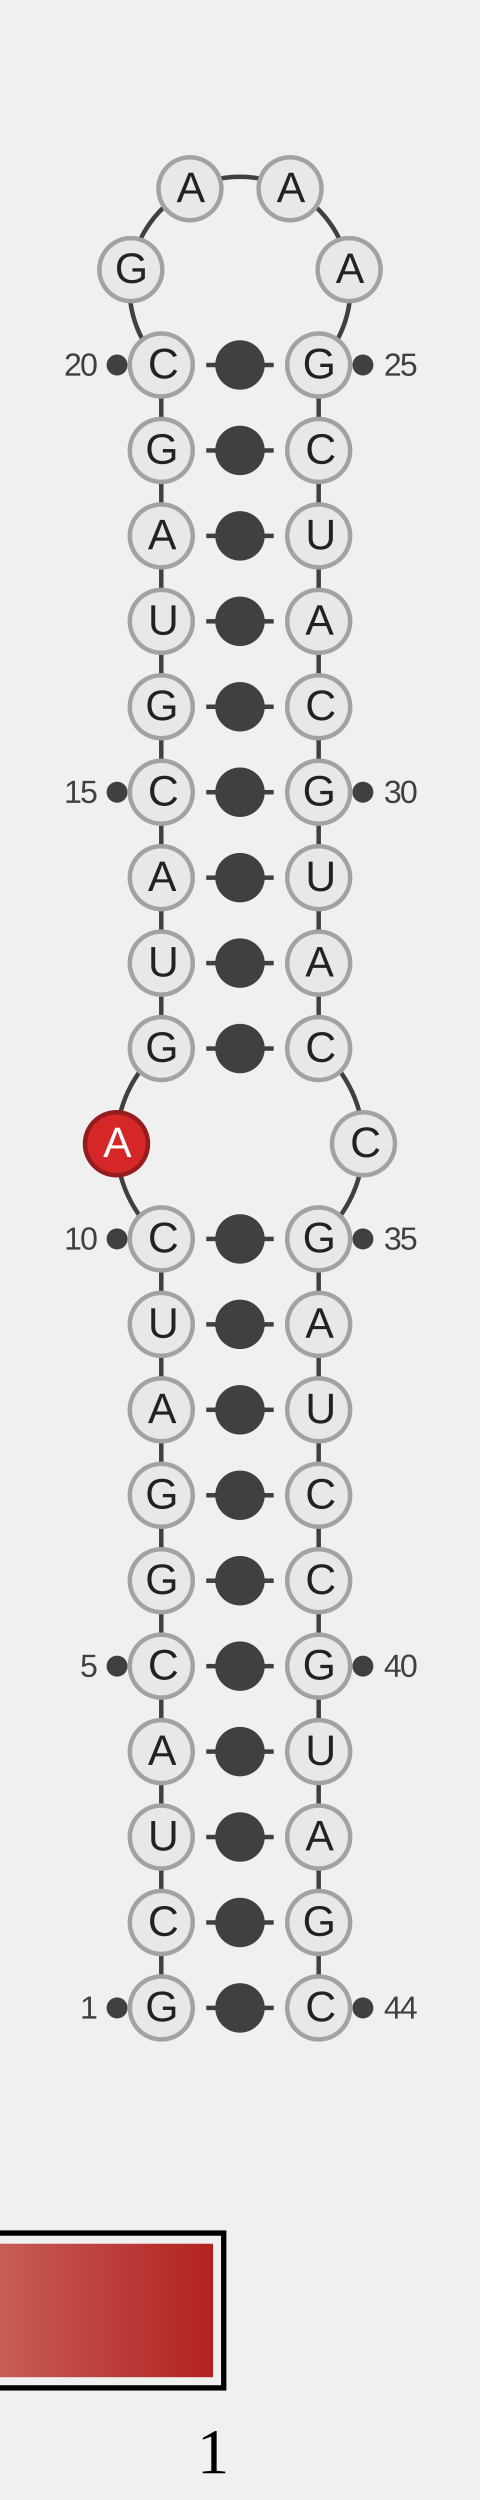
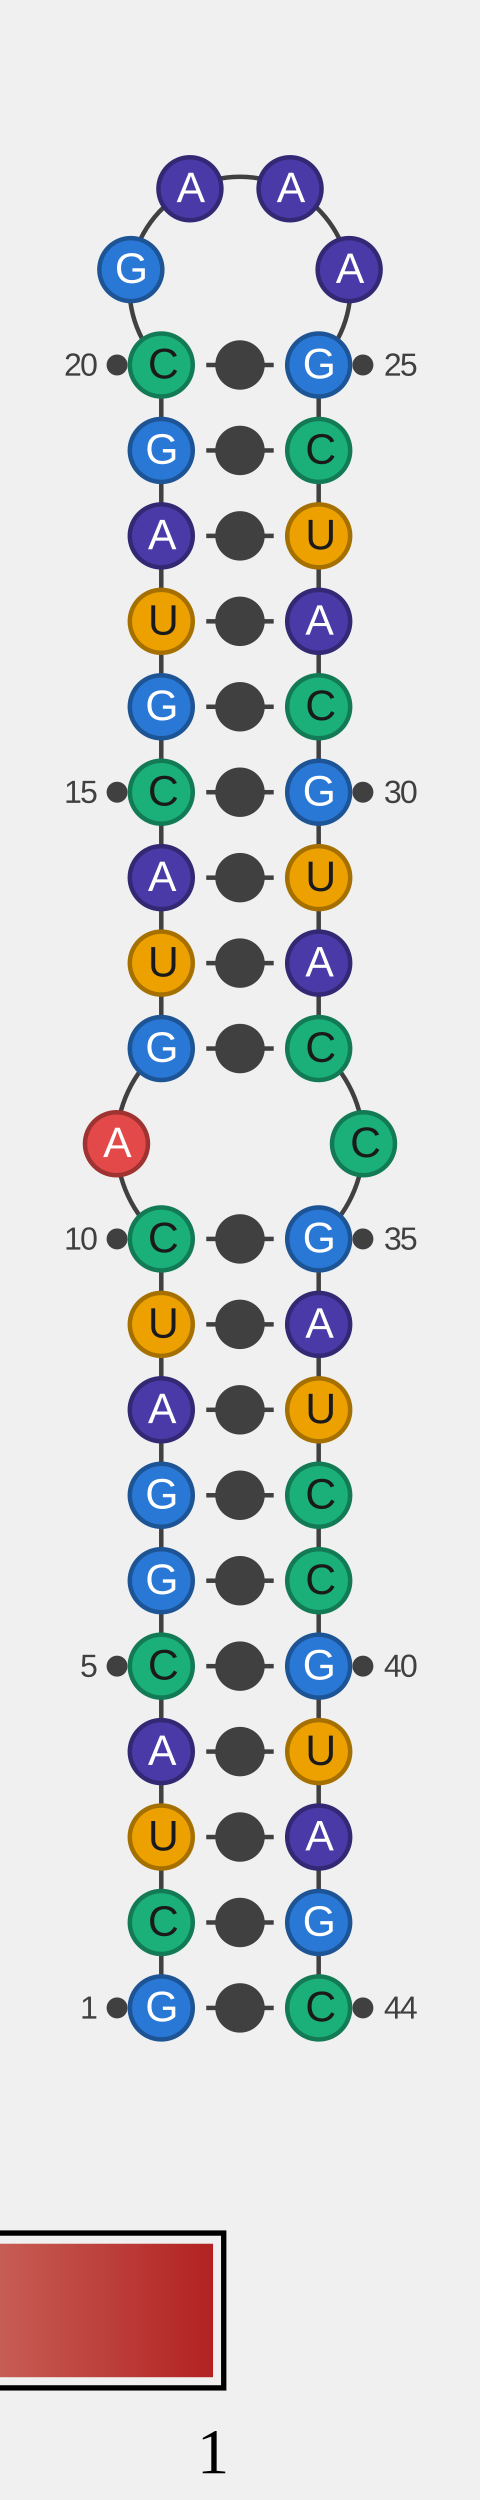
<svg xmlns="http://www.w3.org/2000/svg" width="89.905" height="468.277" viewBox="0 0 89.905 468.277">
  <path d="M 30.211 232.065 A 23.135 23.135 180 0 1 21.817 214.235" stroke="#404040" stroke-width="0.842" fill="none" />
  <path d="M 21.817 214.235 A 23.135 23.135 129.582 0 1 30.211 196.404" stroke="#404040" stroke-width="0.842" fill="none" />
  <path d="M 59.693 196.404 A 23.135 23.135 50.418 0 1 68.087 214.235" stroke="#404040" stroke-width="0.842" fill="none" />
  <path d="M 68.087 214.235 A 23.135 23.135 309.582 0 1 59.693 232.065" stroke="#404040" stroke-width="0.842" fill="none" />
  <g>
-     <circle cx="21.817" cy="214.235" r="5.896" stroke="#951b1c" stroke-width="0.842" fill="#d62728" />
+     <circle cx="21.817" cy="214.235" r="5.896" stroke="#9e3332" stroke-width="0.842" fill="#e34948" />
    <text x="19.317" y="216.735" style="fill:#ffffff;font-family:Arial;font-size:8;">A</text>
  </g>
  <g>
-     <circle cx="68.087" cy="214.235" r="5.896" stroke="#a2a2a2" stroke-width="0.842" fill="#e8e8e8" />
-     <text x="65.587" y="216.735" style="fill:#222222;font-family:Arial;font-size:8;">C</text>
+     <circle cx="68.087" cy="214.235" r="5.896" stroke="#127a55" stroke-width="0.842" fill="#1baf7a" />
+     <text x="65.587" y="216.735" style="fill:#1a1a1a;font-family:Arial;font-size:8;">C</text>
  </g>
  <path d="M 30.211 68.368 A 20.709 20.709 170.771 0 1 24.511 50.501" stroke="#404040" stroke-width="0.842" fill="none" />
  <path d="M 24.511 50.501 A 20.709 20.709 170.771 0 1 35.575 35.358" stroke="#404040" stroke-width="0.842" fill="none" />
  <path d="M 35.575 35.358 A 20.709 20.709 116.924 0 1 54.33 35.358" stroke="#404040" stroke-width="0.842" fill="none" />
  <path d="M 54.33 35.358 A 20.709 20.709 63.076 0 1 65.394 50.501" stroke="#404040" stroke-width="0.842" fill="none" />
  <path d="M 65.394 50.501 A 20.709 20.709 9.229 0 1 59.693 68.368" stroke="#404040" stroke-width="0.842" fill="none" />
  <g>
-     <circle cx="24.511" cy="50.501" r="5.896" stroke="#a2a2a2" stroke-width="0.842" fill="#e8e8e8" />
-     <text x="21.511" y="53.001" style="fill:#222222;font-family:Arial;font-size:8;">G</text>
-   </g>
-   <g>
-     <circle cx="35.575" cy="35.358" r="5.896" stroke="#a2a2a2" stroke-width="0.842" fill="#e8e8e8" />
-     <text x="33.075" y="37.858" style="fill:#222222;font-family:Arial;font-size:8;">A</text>
-   </g>
-   <g>
-     <circle cx="54.33" cy="35.358" r="5.896" stroke="#a2a2a2" stroke-width="0.842" fill="#e8e8e8" />
-     <text x="51.83" y="37.858" style="fill:#222222;font-family:Arial;font-size:8;">A</text>
-   </g>
-   <g>
-     <circle cx="65.394" cy="50.501" r="5.896" stroke="#a2a2a2" stroke-width="0.842" fill="#e8e8e8" />
-     <text x="62.894" y="53.001" style="fill:#222222;font-family:Arial;font-size:8;">A</text>
+     <circle cx="24.511" cy="50.501" r="5.896" stroke="#1d5495" stroke-width="0.842" fill="#2a78d6" />
+     <text x="21.511" y="53.001" style="fill:#ffffff;font-family:Arial;font-size:8;">G</text>
+   </g>
+   <g>
+     <circle cx="35.575" cy="35.358" r="5.896" stroke="#332874" stroke-width="0.842" fill="#4a3aa7" />
+     <text x="33.075" y="37.858" style="fill:#ffffff;font-family:Arial;font-size:8;">A</text>
+   </g>
+   <g>
+     <circle cx="54.33" cy="35.358" r="5.896" stroke="#332874" stroke-width="0.842" fill="#4a3aa7" />
+     <text x="51.83" y="37.858" style="fill:#ffffff;font-family:Arial;font-size:8;">A</text>
+   </g>
+   <g>
+     <circle cx="65.394" cy="50.501" r="5.896" stroke="#332874" stroke-width="0.842" fill="#4a3aa7" />
+     <text x="62.894" y="53.001" style="fill:#ffffff;font-family:Arial;font-size:8;">A</text>
  </g>
  <line x1="30.211" y1="370.21" x2="30.211" y2="365.998" stroke="#404040" stroke-width="0.842" />
  <line x1="30.211" y1="354.205" x2="30.211" y2="349.993" stroke="#404040" stroke-width="0.842" />
  <line x1="30.211" y1="338.201" x2="30.211" y2="333.989" stroke="#404040" stroke-width="0.842" />
  <line x1="30.211" y1="322.196" x2="30.211" y2="317.984" stroke="#404040" stroke-width="0.842" />
  <line x1="30.211" y1="306.192" x2="30.211" y2="301.98" stroke="#404040" stroke-width="0.842" />
  <line x1="30.211" y1="290.187" x2="30.211" y2="285.975" stroke="#404040" stroke-width="0.842" />
  <line x1="30.211" y1="274.182" x2="30.211" y2="269.971" stroke="#404040" stroke-width="0.842" />
  <line x1="30.211" y1="258.178" x2="30.211" y2="253.966" stroke="#404040" stroke-width="0.842" />
  <line x1="30.211" y1="242.173" x2="30.211" y2="237.962" stroke="#404040" stroke-width="0.842" />
  <line x1="59.693" y1="237.962" x2="59.693" y2="242.173" stroke="#404040" stroke-width="0.842" />
  <line x1="59.693" y1="253.966" x2="59.693" y2="258.178" stroke="#404040" stroke-width="0.842" />
  <line x1="59.693" y1="269.971" x2="59.693" y2="274.182" stroke="#404040" stroke-width="0.842" />
  <line x1="59.693" y1="285.975" x2="59.693" y2="290.187" stroke="#404040" stroke-width="0.842" />
  <line x1="59.693" y1="301.98" x2="59.693" y2="306.192" stroke="#404040" stroke-width="0.842" />
  <line x1="59.693" y1="317.984" x2="59.693" y2="322.196" stroke="#404040" stroke-width="0.842" />
  <line x1="59.693" y1="333.989" x2="59.693" y2="338.201" stroke="#404040" stroke-width="0.842" />
  <line x1="59.693" y1="349.993" x2="59.693" y2="354.205" stroke="#404040" stroke-width="0.842" />
  <line x1="59.693" y1="365.998" x2="59.693" y2="370.21" stroke="#404040" stroke-width="0.842" />
  <line x1="38.635" y1="376.106" x2="40.741" y2="376.106" stroke="#404040" stroke-width="0.842" />
  <circle cx="44.952" cy="376.106" r="4.212" stroke="#404040" stroke-width="0.842" fill="#404040" />
  <line x1="49.164" y1="376.106" x2="51.27" y2="376.106" stroke="#404040" stroke-width="0.842" />
  <g>
-     <circle cx="30.211" cy="376.106" r="5.896" stroke="#a2a2a2" stroke-width="0.842" fill="#e8e8e8" />
-     <text x="27.211" y="378.606" style="fill:#222222;font-family:Arial;font-size:8;">G</text>
+     <circle cx="30.211" cy="376.106" r="5.896" stroke="#1d5495" stroke-width="0.842" fill="#2a78d6" />
+     <text x="27.211" y="378.606" style="fill:#ffffff;font-family:Arial;font-size:8;">G</text>
  </g>
  <g>
    <text x="14.997" y="378.106" style="fill:#404040;font-family:Arial;font-size:6;">1</text>
  </g>
  <g>
    <circle cx="21.928" cy="376.106" r="1.965" stroke-width="0.0" fill="#404040" />
  </g>
  <g>
-     <circle cx="59.693" cy="376.106" r="5.896" stroke="#a2a2a2" stroke-width="0.842" fill="#e8e8e8" />
-     <text x="57.193" y="378.606" style="fill:#222222;font-family:Arial;font-size:8;">C</text>
+     <circle cx="59.693" cy="376.106" r="5.896" stroke="#127a55" stroke-width="0.842" fill="#1baf7a" />
+     <text x="57.193" y="378.606" style="fill:#1a1a1a;font-family:Arial;font-size:8;">C</text>
  </g>
  <g>
    <text x="71.907" y="378.106" style="fill:#404040;font-family:Arial;font-size:6;">4</text>
  </g>
  <g>
    <text x="74.907" y="378.106" style="fill:#404040;font-family:Arial;font-size:6;">4</text>
  </g>
  <g>
    <circle cx="67.976" cy="376.106" r="1.965" stroke-width="0.0" fill="#404040" />
  </g>
  <line x1="38.635" y1="360.102" x2="40.741" y2="360.102" stroke="#404040" stroke-width="0.842" />
  <circle cx="44.952" cy="360.102" r="4.212" stroke="#404040" stroke-width="0.842" fill="#404040" />
  <line x1="49.164" y1="360.102" x2="51.27" y2="360.102" stroke="#404040" stroke-width="0.842" />
  <g>
-     <circle cx="30.211" cy="360.102" r="5.896" stroke="#a2a2a2" stroke-width="0.842" fill="#e8e8e8" />
-     <text x="27.711" y="362.602" style="fill:#222222;font-family:Arial;font-size:8;">C</text>
-   </g>
-   <g>
-     <circle cx="59.693" cy="360.102" r="5.896" stroke="#a2a2a2" stroke-width="0.842" fill="#e8e8e8" />
-     <text x="56.693" y="362.602" style="fill:#222222;font-family:Arial;font-size:8;">G</text>
+     <circle cx="30.211" cy="360.102" r="5.896" stroke="#127a55" stroke-width="0.842" fill="#1baf7a" />
+     <text x="27.711" y="362.602" style="fill:#1a1a1a;font-family:Arial;font-size:8;">C</text>
+   </g>
+   <g>
+     <circle cx="59.693" cy="360.102" r="5.896" stroke="#1d5495" stroke-width="0.842" fill="#2a78d6" />
+     <text x="56.693" y="362.602" style="fill:#ffffff;font-family:Arial;font-size:8;">G</text>
  </g>
  <line x1="38.635" y1="344.097" x2="40.741" y2="344.097" stroke="#404040" stroke-width="0.842" />
  <circle cx="44.952" cy="344.097" r="4.212" stroke="#404040" stroke-width="0.842" fill="#404040" />
  <line x1="49.164" y1="344.097" x2="51.27" y2="344.097" stroke="#404040" stroke-width="0.842" />
  <g>
-     <circle cx="30.211" cy="344.097" r="5.896" stroke="#a2a2a2" stroke-width="0.842" fill="#e8e8e8" />
-     <text x="27.711" y="346.597" style="fill:#222222;font-family:Arial;font-size:8;">U</text>
-   </g>
-   <g>
-     <circle cx="59.693" cy="344.097" r="5.896" stroke="#a2a2a2" stroke-width="0.842" fill="#e8e8e8" />
-     <text x="57.193" y="346.597" style="fill:#222222;font-family:Arial;font-size:8;">A</text>
+     <circle cx="30.211" cy="344.097" r="5.896" stroke="#a57000" stroke-width="0.842" fill="#eda100" />
+     <text x="27.711" y="346.597" style="fill:#1a1a1a;font-family:Arial;font-size:8;">U</text>
+   </g>
+   <g>
+     <circle cx="59.693" cy="344.097" r="5.896" stroke="#332874" stroke-width="0.842" fill="#4a3aa7" />
+     <text x="57.193" y="346.597" style="fill:#ffffff;font-family:Arial;font-size:8;">A</text>
  </g>
  <line x1="38.635" y1="328.092" x2="40.741" y2="328.092" stroke="#404040" stroke-width="0.842" />
  <circle cx="44.952" cy="328.092" r="4.212" stroke="#404040" stroke-width="0.842" fill="#404040" />
  <line x1="49.164" y1="328.092" x2="51.27" y2="328.092" stroke="#404040" stroke-width="0.842" />
  <g>
-     <circle cx="30.211" cy="328.092" r="5.896" stroke="#a2a2a2" stroke-width="0.842" fill="#e8e8e8" />
-     <text x="27.711" y="330.592" style="fill:#222222;font-family:Arial;font-size:8;">A</text>
-   </g>
-   <g>
-     <circle cx="59.693" cy="328.092" r="5.896" stroke="#a2a2a2" stroke-width="0.842" fill="#e8e8e8" />
-     <text x="57.193" y="330.592" style="fill:#222222;font-family:Arial;font-size:8;">U</text>
+     <circle cx="30.211" cy="328.092" r="5.896" stroke="#332874" stroke-width="0.842" fill="#4a3aa7" />
+     <text x="27.711" y="330.592" style="fill:#ffffff;font-family:Arial;font-size:8;">A</text>
+   </g>
+   <g>
+     <circle cx="59.693" cy="328.092" r="5.896" stroke="#a57000" stroke-width="0.842" fill="#eda100" />
+     <text x="57.193" y="330.592" style="fill:#1a1a1a;font-family:Arial;font-size:8;">U</text>
  </g>
  <line x1="38.635" y1="312.088" x2="40.741" y2="312.088" stroke="#404040" stroke-width="0.842" />
  <circle cx="44.952" cy="312.088" r="4.212" stroke="#404040" stroke-width="0.842" fill="#404040" />
  <line x1="49.164" y1="312.088" x2="51.27" y2="312.088" stroke="#404040" stroke-width="0.842" />
  <g>
-     <circle cx="30.211" cy="312.088" r="5.896" stroke="#a2a2a2" stroke-width="0.842" fill="#e8e8e8" />
-     <text x="27.711" y="314.588" style="fill:#222222;font-family:Arial;font-size:8;">C</text>
+     <circle cx="30.211" cy="312.088" r="5.896" stroke="#127a55" stroke-width="0.842" fill="#1baf7a" />
+     <text x="27.711" y="314.588" style="fill:#1a1a1a;font-family:Arial;font-size:8;">C</text>
  </g>
  <g>
    <text x="14.997" y="314.088" style="fill:#404040;font-family:Arial;font-size:6;">5</text>
  </g>
  <g>
    <circle cx="21.928" cy="312.088" r="1.965" stroke-width="0.0" fill="#404040" />
  </g>
  <g>
-     <circle cx="59.693" cy="312.088" r="5.896" stroke="#a2a2a2" stroke-width="0.842" fill="#e8e8e8" />
-     <text x="56.693" y="314.588" style="fill:#222222;font-family:Arial;font-size:8;">G</text>
+     <circle cx="59.693" cy="312.088" r="5.896" stroke="#1d5495" stroke-width="0.842" fill="#2a78d6" />
+     <text x="56.693" y="314.588" style="fill:#ffffff;font-family:Arial;font-size:8;">G</text>
  </g>
  <g>
    <text x="71.907" y="314.088" style="fill:#404040;font-family:Arial;font-size:6;">4</text>
  </g>
  <g>
    <text x="74.907" y="314.088" style="fill:#404040;font-family:Arial;font-size:6;">0</text>
  </g>
  <g>
    <circle cx="67.976" cy="312.088" r="1.965" stroke-width="0.0" fill="#404040" />
  </g>
  <line x1="38.635" y1="296.083" x2="40.741" y2="296.083" stroke="#404040" stroke-width="0.842" />
  <circle cx="44.952" cy="296.083" r="4.212" stroke="#404040" stroke-width="0.842" fill="#404040" />
  <line x1="49.164" y1="296.083" x2="51.27" y2="296.083" stroke="#404040" stroke-width="0.842" />
  <g>
-     <circle cx="30.211" cy="296.083" r="5.896" stroke="#a2a2a2" stroke-width="0.842" fill="#e8e8e8" />
-     <text x="27.211" y="298.583" style="fill:#222222;font-family:Arial;font-size:8;">G</text>
-   </g>
-   <g>
-     <circle cx="59.693" cy="296.083" r="5.896" stroke="#a2a2a2" stroke-width="0.842" fill="#e8e8e8" />
-     <text x="57.193" y="298.583" style="fill:#222222;font-family:Arial;font-size:8;">C</text>
+     <circle cx="30.211" cy="296.083" r="5.896" stroke="#1d5495" stroke-width="0.842" fill="#2a78d6" />
+     <text x="27.211" y="298.583" style="fill:#ffffff;font-family:Arial;font-size:8;">G</text>
+   </g>
+   <g>
+     <circle cx="59.693" cy="296.083" r="5.896" stroke="#127a55" stroke-width="0.842" fill="#1baf7a" />
+     <text x="57.193" y="298.583" style="fill:#1a1a1a;font-family:Arial;font-size:8;">C</text>
  </g>
  <line x1="38.635" y1="280.079" x2="40.741" y2="280.079" stroke="#404040" stroke-width="0.842" />
  <circle cx="44.952" cy="280.079" r="4.212" stroke="#404040" stroke-width="0.842" fill="#404040" />
  <line x1="49.164" y1="280.079" x2="51.27" y2="280.079" stroke="#404040" stroke-width="0.842" />
  <g>
-     <circle cx="30.211" cy="280.079" r="5.896" stroke="#a2a2a2" stroke-width="0.842" fill="#e8e8e8" />
-     <text x="27.211" y="282.579" style="fill:#222222;font-family:Arial;font-size:8;">G</text>
-   </g>
-   <g>
-     <circle cx="59.693" cy="280.079" r="5.896" stroke="#a2a2a2" stroke-width="0.842" fill="#e8e8e8" />
-     <text x="57.193" y="282.579" style="fill:#222222;font-family:Arial;font-size:8;">C</text>
+     <circle cx="30.211" cy="280.079" r="5.896" stroke="#1d5495" stroke-width="0.842" fill="#2a78d6" />
+     <text x="27.211" y="282.579" style="fill:#ffffff;font-family:Arial;font-size:8;">G</text>
+   </g>
+   <g>
+     <circle cx="59.693" cy="280.079" r="5.896" stroke="#127a55" stroke-width="0.842" fill="#1baf7a" />
+     <text x="57.193" y="282.579" style="fill:#1a1a1a;font-family:Arial;font-size:8;">C</text>
  </g>
  <line x1="38.635" y1="264.074" x2="40.741" y2="264.074" stroke="#404040" stroke-width="0.842" />
  <circle cx="44.952" cy="264.074" r="4.212" stroke="#404040" stroke-width="0.842" fill="#404040" />
  <line x1="49.164" y1="264.074" x2="51.27" y2="264.074" stroke="#404040" stroke-width="0.842" />
  <g>
-     <circle cx="30.211" cy="264.074" r="5.896" stroke="#a2a2a2" stroke-width="0.842" fill="#e8e8e8" />
-     <text x="27.711" y="266.574" style="fill:#222222;font-family:Arial;font-size:8;">A</text>
-   </g>
-   <g>
-     <circle cx="59.693" cy="264.074" r="5.896" stroke="#a2a2a2" stroke-width="0.842" fill="#e8e8e8" />
-     <text x="57.193" y="266.574" style="fill:#222222;font-family:Arial;font-size:8;">U</text>
+     <circle cx="30.211" cy="264.074" r="5.896" stroke="#332874" stroke-width="0.842" fill="#4a3aa7" />
+     <text x="27.711" y="266.574" style="fill:#ffffff;font-family:Arial;font-size:8;">A</text>
+   </g>
+   <g>
+     <circle cx="59.693" cy="264.074" r="5.896" stroke="#a57000" stroke-width="0.842" fill="#eda100" />
+     <text x="57.193" y="266.574" style="fill:#1a1a1a;font-family:Arial;font-size:8;">U</text>
  </g>
  <line x1="38.635" y1="248.07" x2="40.741" y2="248.07" stroke="#404040" stroke-width="0.842" />
  <circle cx="44.952" cy="248.07" r="4.212" stroke="#404040" stroke-width="0.842" fill="#404040" />
  <line x1="49.164" y1="248.07" x2="51.27" y2="248.07" stroke="#404040" stroke-width="0.842" />
  <g>
-     <circle cx="30.211" cy="248.07" r="5.896" stroke="#a2a2a2" stroke-width="0.842" fill="#e8e8e8" />
-     <text x="27.711" y="250.57" style="fill:#222222;font-family:Arial;font-size:8;">U</text>
-   </g>
-   <g>
-     <circle cx="59.693" cy="248.07" r="5.896" stroke="#a2a2a2" stroke-width="0.842" fill="#e8e8e8" />
-     <text x="57.193" y="250.57" style="fill:#222222;font-family:Arial;font-size:8;">A</text>
+     <circle cx="30.211" cy="248.07" r="5.896" stroke="#a57000" stroke-width="0.842" fill="#eda100" />
+     <text x="27.711" y="250.57" style="fill:#1a1a1a;font-family:Arial;font-size:8;">U</text>
+   </g>
+   <g>
+     <circle cx="59.693" cy="248.07" r="5.896" stroke="#332874" stroke-width="0.842" fill="#4a3aa7" />
+     <text x="57.193" y="250.57" style="fill:#ffffff;font-family:Arial;font-size:8;">A</text>
  </g>
  <line x1="38.635" y1="232.065" x2="40.741" y2="232.065" stroke="#404040" stroke-width="0.842" />
  <circle cx="44.952" cy="232.065" r="4.212" stroke="#404040" stroke-width="0.842" fill="#404040" />
  <line x1="49.164" y1="232.065" x2="51.27" y2="232.065" stroke="#404040" stroke-width="0.842" />
  <g>
-     <circle cx="30.211" cy="232.065" r="5.896" stroke="#a2a2a2" stroke-width="0.842" fill="#e8e8e8" />
-     <text x="27.711" y="234.565" style="fill:#222222;font-family:Arial;font-size:8;">C</text>
+     <circle cx="30.211" cy="232.065" r="5.896" stroke="#127a55" stroke-width="0.842" fill="#1baf7a" />
+     <text x="27.711" y="234.565" style="fill:#1a1a1a;font-family:Arial;font-size:8;">C</text>
  </g>
  <g>
    <text x="14.997" y="234.065" style="fill:#404040;font-family:Arial;font-size:6;">0</text>
  </g>
  <g>
    <text x="11.997" y="234.065" style="fill:#404040;font-family:Arial;font-size:6;">1</text>
  </g>
  <g>
    <circle cx="21.928" cy="232.065" r="1.965" stroke-width="0.0" fill="#404040" />
  </g>
  <g>
-     <circle cx="59.693" cy="232.065" r="5.896" stroke="#a2a2a2" stroke-width="0.842" fill="#e8e8e8" />
-     <text x="56.693" y="234.565" style="fill:#222222;font-family:Arial;font-size:8;">G</text>
+     <circle cx="59.693" cy="232.065" r="5.896" stroke="#1d5495" stroke-width="0.842" fill="#2a78d6" />
+     <text x="56.693" y="234.565" style="fill:#ffffff;font-family:Arial;font-size:8;">G</text>
  </g>
  <g>
    <text x="71.907" y="234.065" style="fill:#404040;font-family:Arial;font-size:6;">3</text>
  </g>
  <g>
    <text x="74.907" y="234.065" style="fill:#404040;font-family:Arial;font-size:6;">5</text>
  </g>
  <g>
    <circle cx="67.976" cy="232.065" r="1.965" stroke-width="0.0" fill="#404040" />
  </g>
  <line x1="30.211" y1="190.508" x2="30.211" y2="186.296" stroke="#404040" stroke-width="0.842" />
  <line x1="30.211" y1="174.503" x2="30.211" y2="170.292" stroke="#404040" stroke-width="0.842" />
  <line x1="30.211" y1="158.499" x2="30.211" y2="154.287" stroke="#404040" stroke-width="0.842" />
  <line x1="30.211" y1="142.494" x2="30.211" y2="138.283" stroke="#404040" stroke-width="0.842" />
  <line x1="30.211" y1="126.49" x2="30.211" y2="122.278" stroke="#404040" stroke-width="0.842" />
  <line x1="30.211" y1="110.485" x2="30.211" y2="106.274" stroke="#404040" stroke-width="0.842" />
  <line x1="30.211" y1="94.481" x2="30.211" y2="90.269" stroke="#404040" stroke-width="0.842" />
  <line x1="30.211" y1="78.476" x2="30.211" y2="74.265" stroke="#404040" stroke-width="0.842" />
  <line x1="59.693" y1="74.265" x2="59.693" y2="78.476" stroke="#404040" stroke-width="0.842" />
  <line x1="59.693" y1="90.269" x2="59.693" y2="94.481" stroke="#404040" stroke-width="0.842" />
  <line x1="59.693" y1="106.274" x2="59.693" y2="110.485" stroke="#404040" stroke-width="0.842" />
  <line x1="59.693" y1="122.278" x2="59.693" y2="126.49" stroke="#404040" stroke-width="0.842" />
  <line x1="59.693" y1="138.283" x2="59.693" y2="142.494" stroke="#404040" stroke-width="0.842" />
  <line x1="59.693" y1="154.287" x2="59.693" y2="158.499" stroke="#404040" stroke-width="0.842" />
  <line x1="59.693" y1="170.292" x2="59.693" y2="174.503" stroke="#404040" stroke-width="0.842" />
  <line x1="59.693" y1="186.296" x2="59.693" y2="190.508" stroke="#404040" stroke-width="0.842" />
  <line x1="38.635" y1="196.404" x2="40.741" y2="196.404" stroke="#404040" stroke-width="0.842" />
  <circle cx="44.952" cy="196.404" r="4.212" stroke="#404040" stroke-width="0.842" fill="#404040" />
  <line x1="49.164" y1="196.404" x2="51.27" y2="196.404" stroke="#404040" stroke-width="0.842" />
  <g>
-     <circle cx="30.211" cy="196.404" r="5.896" stroke="#a2a2a2" stroke-width="0.842" fill="#e8e8e8" />
-     <text x="27.211" y="198.904" style="fill:#222222;font-family:Arial;font-size:8;">G</text>
-   </g>
-   <g>
-     <circle cx="59.693" cy="196.404" r="5.896" stroke="#a2a2a2" stroke-width="0.842" fill="#e8e8e8" />
-     <text x="57.193" y="198.904" style="fill:#222222;font-family:Arial;font-size:8;">C</text>
+     <circle cx="30.211" cy="196.404" r="5.896" stroke="#1d5495" stroke-width="0.842" fill="#2a78d6" />
+     <text x="27.211" y="198.904" style="fill:#ffffff;font-family:Arial;font-size:8;">G</text>
+   </g>
+   <g>
+     <circle cx="59.693" cy="196.404" r="5.896" stroke="#127a55" stroke-width="0.842" fill="#1baf7a" />
+     <text x="57.193" y="198.904" style="fill:#1a1a1a;font-family:Arial;font-size:8;">C</text>
  </g>
  <line x1="38.635" y1="180.4" x2="40.741" y2="180.4" stroke="#404040" stroke-width="0.842" />
  <circle cx="44.952" cy="180.4" r="4.212" stroke="#404040" stroke-width="0.842" fill="#404040" />
  <line x1="49.164" y1="180.4" x2="51.27" y2="180.4" stroke="#404040" stroke-width="0.842" />
  <g>
-     <circle cx="30.211" cy="180.4" r="5.896" stroke="#a2a2a2" stroke-width="0.842" fill="#e8e8e8" />
-     <text x="27.711" y="182.9" style="fill:#222222;font-family:Arial;font-size:8;">U</text>
-   </g>
-   <g>
-     <circle cx="59.693" cy="180.4" r="5.896" stroke="#a2a2a2" stroke-width="0.842" fill="#e8e8e8" />
-     <text x="57.193" y="182.9" style="fill:#222222;font-family:Arial;font-size:8;">A</text>
+     <circle cx="30.211" cy="180.4" r="5.896" stroke="#a57000" stroke-width="0.842" fill="#eda100" />
+     <text x="27.711" y="182.9" style="fill:#1a1a1a;font-family:Arial;font-size:8;">U</text>
+   </g>
+   <g>
+     <circle cx="59.693" cy="180.4" r="5.896" stroke="#332874" stroke-width="0.842" fill="#4a3aa7" />
+     <text x="57.193" y="182.9" style="fill:#ffffff;font-family:Arial;font-size:8;">A</text>
  </g>
  <line x1="38.635" y1="164.395" x2="40.741" y2="164.395" stroke="#404040" stroke-width="0.842" />
  <circle cx="44.952" cy="164.395" r="4.212" stroke="#404040" stroke-width="0.842" fill="#404040" />
  <line x1="49.164" y1="164.395" x2="51.27" y2="164.395" stroke="#404040" stroke-width="0.842" />
  <g>
-     <circle cx="30.211" cy="164.395" r="5.896" stroke="#a2a2a2" stroke-width="0.842" fill="#e8e8e8" />
-     <text x="27.711" y="166.895" style="fill:#222222;font-family:Arial;font-size:8;">A</text>
-   </g>
-   <g>
-     <circle cx="59.693" cy="164.395" r="5.896" stroke="#a2a2a2" stroke-width="0.842" fill="#e8e8e8" />
-     <text x="57.193" y="166.895" style="fill:#222222;font-family:Arial;font-size:8;">U</text>
+     <circle cx="30.211" cy="164.395" r="5.896" stroke="#332874" stroke-width="0.842" fill="#4a3aa7" />
+     <text x="27.711" y="166.895" style="fill:#ffffff;font-family:Arial;font-size:8;">A</text>
+   </g>
+   <g>
+     <circle cx="59.693" cy="164.395" r="5.896" stroke="#a57000" stroke-width="0.842" fill="#eda100" />
+     <text x="57.193" y="166.895" style="fill:#1a1a1a;font-family:Arial;font-size:8;">U</text>
  </g>
  <line x1="38.635" y1="148.391" x2="40.741" y2="148.391" stroke="#404040" stroke-width="0.842" />
  <circle cx="44.952" cy="148.391" r="4.212" stroke="#404040" stroke-width="0.842" fill="#404040" />
  <line x1="49.164" y1="148.391" x2="51.27" y2="148.391" stroke="#404040" stroke-width="0.842" />
  <g>
-     <circle cx="30.211" cy="148.391" r="5.896" stroke="#a2a2a2" stroke-width="0.842" fill="#e8e8e8" />
-     <text x="27.711" y="150.891" style="fill:#222222;font-family:Arial;font-size:8;">C</text>
+     <circle cx="30.211" cy="148.391" r="5.896" stroke="#127a55" stroke-width="0.842" fill="#1baf7a" />
+     <text x="27.711" y="150.891" style="fill:#1a1a1a;font-family:Arial;font-size:8;">C</text>
  </g>
  <g>
    <text x="14.997" y="150.391" style="fill:#404040;font-family:Arial;font-size:6;">5</text>
  </g>
  <g>
    <text x="11.997" y="150.391" style="fill:#404040;font-family:Arial;font-size:6;">1</text>
  </g>
  <g>
    <circle cx="21.928" cy="148.391" r="1.965" stroke-width="0.0" fill="#404040" />
  </g>
  <g>
-     <circle cx="59.693" cy="148.391" r="5.896" stroke="#a2a2a2" stroke-width="0.842" fill="#e8e8e8" />
-     <text x="56.693" y="150.891" style="fill:#222222;font-family:Arial;font-size:8;">G</text>
+     <circle cx="59.693" cy="148.391" r="5.896" stroke="#1d5495" stroke-width="0.842" fill="#2a78d6" />
+     <text x="56.693" y="150.891" style="fill:#ffffff;font-family:Arial;font-size:8;">G</text>
  </g>
  <g>
    <text x="71.907" y="150.391" style="fill:#404040;font-family:Arial;font-size:6;">3</text>
  </g>
  <g>
    <text x="74.907" y="150.391" style="fill:#404040;font-family:Arial;font-size:6;">0</text>
  </g>
  <g>
    <circle cx="67.976" cy="148.391" r="1.965" stroke-width="0.0" fill="#404040" />
  </g>
  <line x1="38.635" y1="132.386" x2="40.741" y2="132.386" stroke="#404040" stroke-width="0.842" />
  <circle cx="44.952" cy="132.386" r="4.212" stroke="#404040" stroke-width="0.842" fill="#404040" />
  <line x1="49.164" y1="132.386" x2="51.27" y2="132.386" stroke="#404040" stroke-width="0.842" />
  <g>
-     <circle cx="30.211" cy="132.386" r="5.896" stroke="#a2a2a2" stroke-width="0.842" fill="#e8e8e8" />
-     <text x="27.211" y="134.886" style="fill:#222222;font-family:Arial;font-size:8;">G</text>
-   </g>
-   <g>
-     <circle cx="59.693" cy="132.386" r="5.896" stroke="#a2a2a2" stroke-width="0.842" fill="#e8e8e8" />
-     <text x="57.193" y="134.886" style="fill:#222222;font-family:Arial;font-size:8;">C</text>
+     <circle cx="30.211" cy="132.386" r="5.896" stroke="#1d5495" stroke-width="0.842" fill="#2a78d6" />
+     <text x="27.211" y="134.886" style="fill:#ffffff;font-family:Arial;font-size:8;">G</text>
+   </g>
+   <g>
+     <circle cx="59.693" cy="132.386" r="5.896" stroke="#127a55" stroke-width="0.842" fill="#1baf7a" />
+     <text x="57.193" y="134.886" style="fill:#1a1a1a;font-family:Arial;font-size:8;">C</text>
  </g>
  <line x1="38.635" y1="116.382" x2="40.741" y2="116.382" stroke="#404040" stroke-width="0.842" />
  <circle cx="44.952" cy="116.382" r="4.212" stroke="#404040" stroke-width="0.842" fill="#404040" />
  <line x1="49.164" y1="116.382" x2="51.27" y2="116.382" stroke="#404040" stroke-width="0.842" />
  <g>
-     <circle cx="30.211" cy="116.382" r="5.896" stroke="#a2a2a2" stroke-width="0.842" fill="#e8e8e8" />
-     <text x="27.711" y="118.882" style="fill:#222222;font-family:Arial;font-size:8;">U</text>
-   </g>
-   <g>
-     <circle cx="59.693" cy="116.382" r="5.896" stroke="#a2a2a2" stroke-width="0.842" fill="#e8e8e8" />
-     <text x="57.193" y="118.882" style="fill:#222222;font-family:Arial;font-size:8;">A</text>
+     <circle cx="30.211" cy="116.382" r="5.896" stroke="#a57000" stroke-width="0.842" fill="#eda100" />
+     <text x="27.711" y="118.882" style="fill:#1a1a1a;font-family:Arial;font-size:8;">U</text>
+   </g>
+   <g>
+     <circle cx="59.693" cy="116.382" r="5.896" stroke="#332874" stroke-width="0.842" fill="#4a3aa7" />
+     <text x="57.193" y="118.882" style="fill:#ffffff;font-family:Arial;font-size:8;">A</text>
  </g>
  <line x1="38.635" y1="100.377" x2="40.741" y2="100.377" stroke="#404040" stroke-width="0.842" />
  <circle cx="44.952" cy="100.377" r="4.212" stroke="#404040" stroke-width="0.842" fill="#404040" />
  <line x1="49.164" y1="100.377" x2="51.27" y2="100.377" stroke="#404040" stroke-width="0.842" />
  <g>
-     <circle cx="30.211" cy="100.377" r="5.896" stroke="#a2a2a2" stroke-width="0.842" fill="#e8e8e8" />
-     <text x="27.711" y="102.877" style="fill:#222222;font-family:Arial;font-size:8;">A</text>
-   </g>
-   <g>
-     <circle cx="59.693" cy="100.377" r="5.896" stroke="#a2a2a2" stroke-width="0.842" fill="#e8e8e8" />
-     <text x="57.193" y="102.877" style="fill:#222222;font-family:Arial;font-size:8;">U</text>
+     <circle cx="30.211" cy="100.377" r="5.896" stroke="#332874" stroke-width="0.842" fill="#4a3aa7" />
+     <text x="27.711" y="102.877" style="fill:#ffffff;font-family:Arial;font-size:8;">A</text>
+   </g>
+   <g>
+     <circle cx="59.693" cy="100.377" r="5.896" stroke="#a57000" stroke-width="0.842" fill="#eda100" />
+     <text x="57.193" y="102.877" style="fill:#1a1a1a;font-family:Arial;font-size:8;">U</text>
  </g>
  <line x1="38.635" y1="84.373" x2="40.741" y2="84.373" stroke="#404040" stroke-width="0.842" />
  <circle cx="44.952" cy="84.373" r="4.212" stroke="#404040" stroke-width="0.842" fill="#404040" />
  <line x1="49.164" y1="84.373" x2="51.27" y2="84.373" stroke="#404040" stroke-width="0.842" />
  <g>
-     <circle cx="30.211" cy="84.373" r="5.896" stroke="#a2a2a2" stroke-width="0.842" fill="#e8e8e8" />
-     <text x="27.211" y="86.873" style="fill:#222222;font-family:Arial;font-size:8;">G</text>
-   </g>
-   <g>
-     <circle cx="59.693" cy="84.373" r="5.896" stroke="#a2a2a2" stroke-width="0.842" fill="#e8e8e8" />
-     <text x="57.193" y="86.873" style="fill:#222222;font-family:Arial;font-size:8;">C</text>
+     <circle cx="30.211" cy="84.373" r="5.896" stroke="#1d5495" stroke-width="0.842" fill="#2a78d6" />
+     <text x="27.211" y="86.873" style="fill:#ffffff;font-family:Arial;font-size:8;">G</text>
+   </g>
+   <g>
+     <circle cx="59.693" cy="84.373" r="5.896" stroke="#127a55" stroke-width="0.842" fill="#1baf7a" />
+     <text x="57.193" y="86.873" style="fill:#1a1a1a;font-family:Arial;font-size:8;">C</text>
  </g>
  <line x1="38.635" y1="68.368" x2="40.741" y2="68.368" stroke="#404040" stroke-width="0.842" />
  <circle cx="44.952" cy="68.368" r="4.212" stroke="#404040" stroke-width="0.842" fill="#404040" />
  <line x1="49.164" y1="68.368" x2="51.27" y2="68.368" stroke="#404040" stroke-width="0.842" />
  <g>
-     <circle cx="30.211" cy="68.368" r="5.896" stroke="#a2a2a2" stroke-width="0.842" fill="#e8e8e8" />
-     <text x="27.711" y="70.868" style="fill:#222222;font-family:Arial;font-size:8;">C</text>
+     <circle cx="30.211" cy="68.368" r="5.896" stroke="#127a55" stroke-width="0.842" fill="#1baf7a" />
+     <text x="27.711" y="70.868" style="fill:#1a1a1a;font-family:Arial;font-size:8;">C</text>
  </g>
  <g>
    <text x="14.997" y="70.368" style="fill:#404040;font-family:Arial;font-size:6;">0</text>
  </g>
  <g>
    <text x="11.997" y="70.368" style="fill:#404040;font-family:Arial;font-size:6;">2</text>
  </g>
  <g>
    <circle cx="21.928" cy="68.368" r="1.965" stroke-width="0.0" fill="#404040" />
  </g>
  <g>
-     <circle cx="59.693" cy="68.368" r="5.896" stroke="#a2a2a2" stroke-width="0.842" fill="#e8e8e8" />
-     <text x="56.693" y="70.868" style="fill:#222222;font-family:Arial;font-size:8;">G</text>
+     <circle cx="59.693" cy="68.368" r="5.896" stroke="#1d5495" stroke-width="0.842" fill="#2a78d6" />
+     <text x="56.693" y="70.868" style="fill:#ffffff;font-family:Arial;font-size:8;">G</text>
  </g>
  <g>
    <text x="71.907" y="70.368" style="fill:#404040;font-family:Arial;font-size:6;">2</text>
  </g>
  <g>
    <text x="74.907" y="70.368" style="fill:#404040;font-family:Arial;font-size:6;">5</text>
  </g>
  <g>
    <circle cx="67.976" cy="68.368" r="1.965" stroke-width="0.0" fill="#404040" />
  </g>
  <defs>
    <linearGradient id="reactivities_scale" x1="0%" x2="100%" y1="0%" y2="0%">
      <stop offset="0%" stop-color="lightyellow" />
      <stop offset="100%" stop-color="firebrick" />
    </linearGradient>
  </defs>
  <rect fill="url(#reactivities_scale)" x="-110.095" y="420.277" width="150" height="25" />
  <rect fill="none" x="-112.095" y="418.277" width="154" height="29" stroke="black" stroke-width="1" />
  <text text-anchor="middle" x="-110.095" y="463.277">0</text>
  <text text-anchor="middle" x="39.905" y="463.277">1</text>
  <text text-anchor="start" x="-112.095" y="413.277">Reactivity</text>
</svg>
